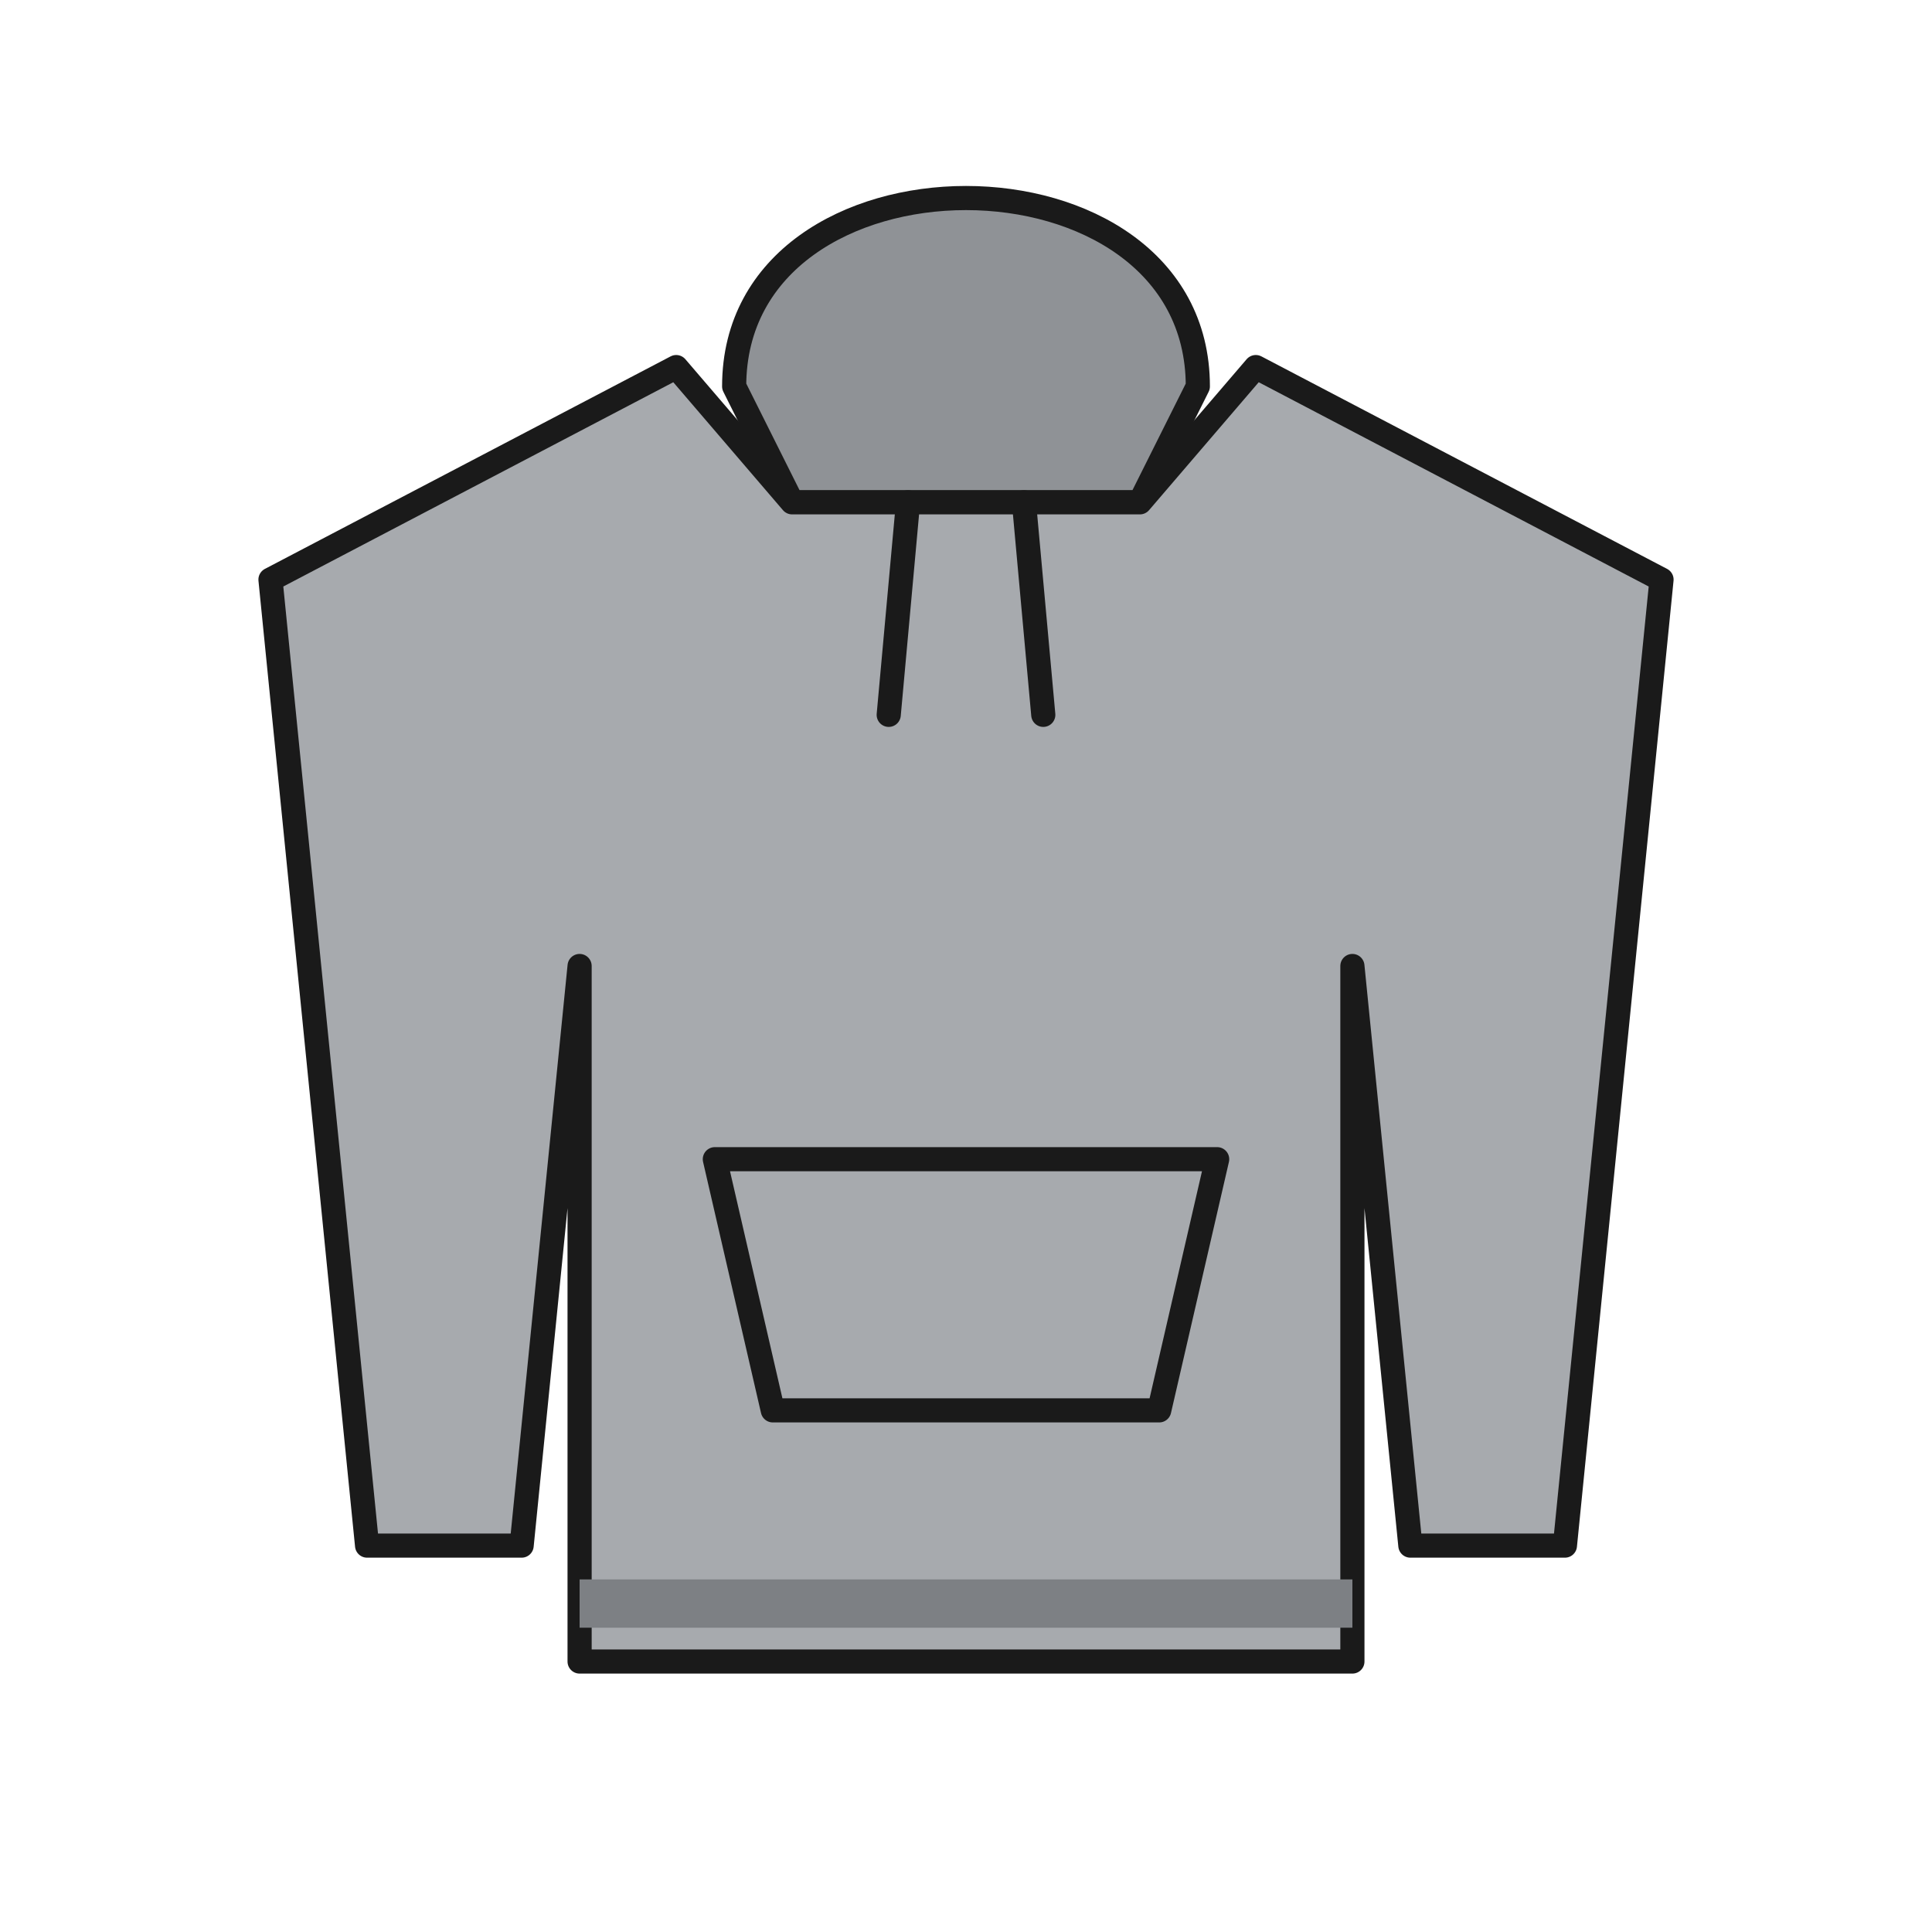
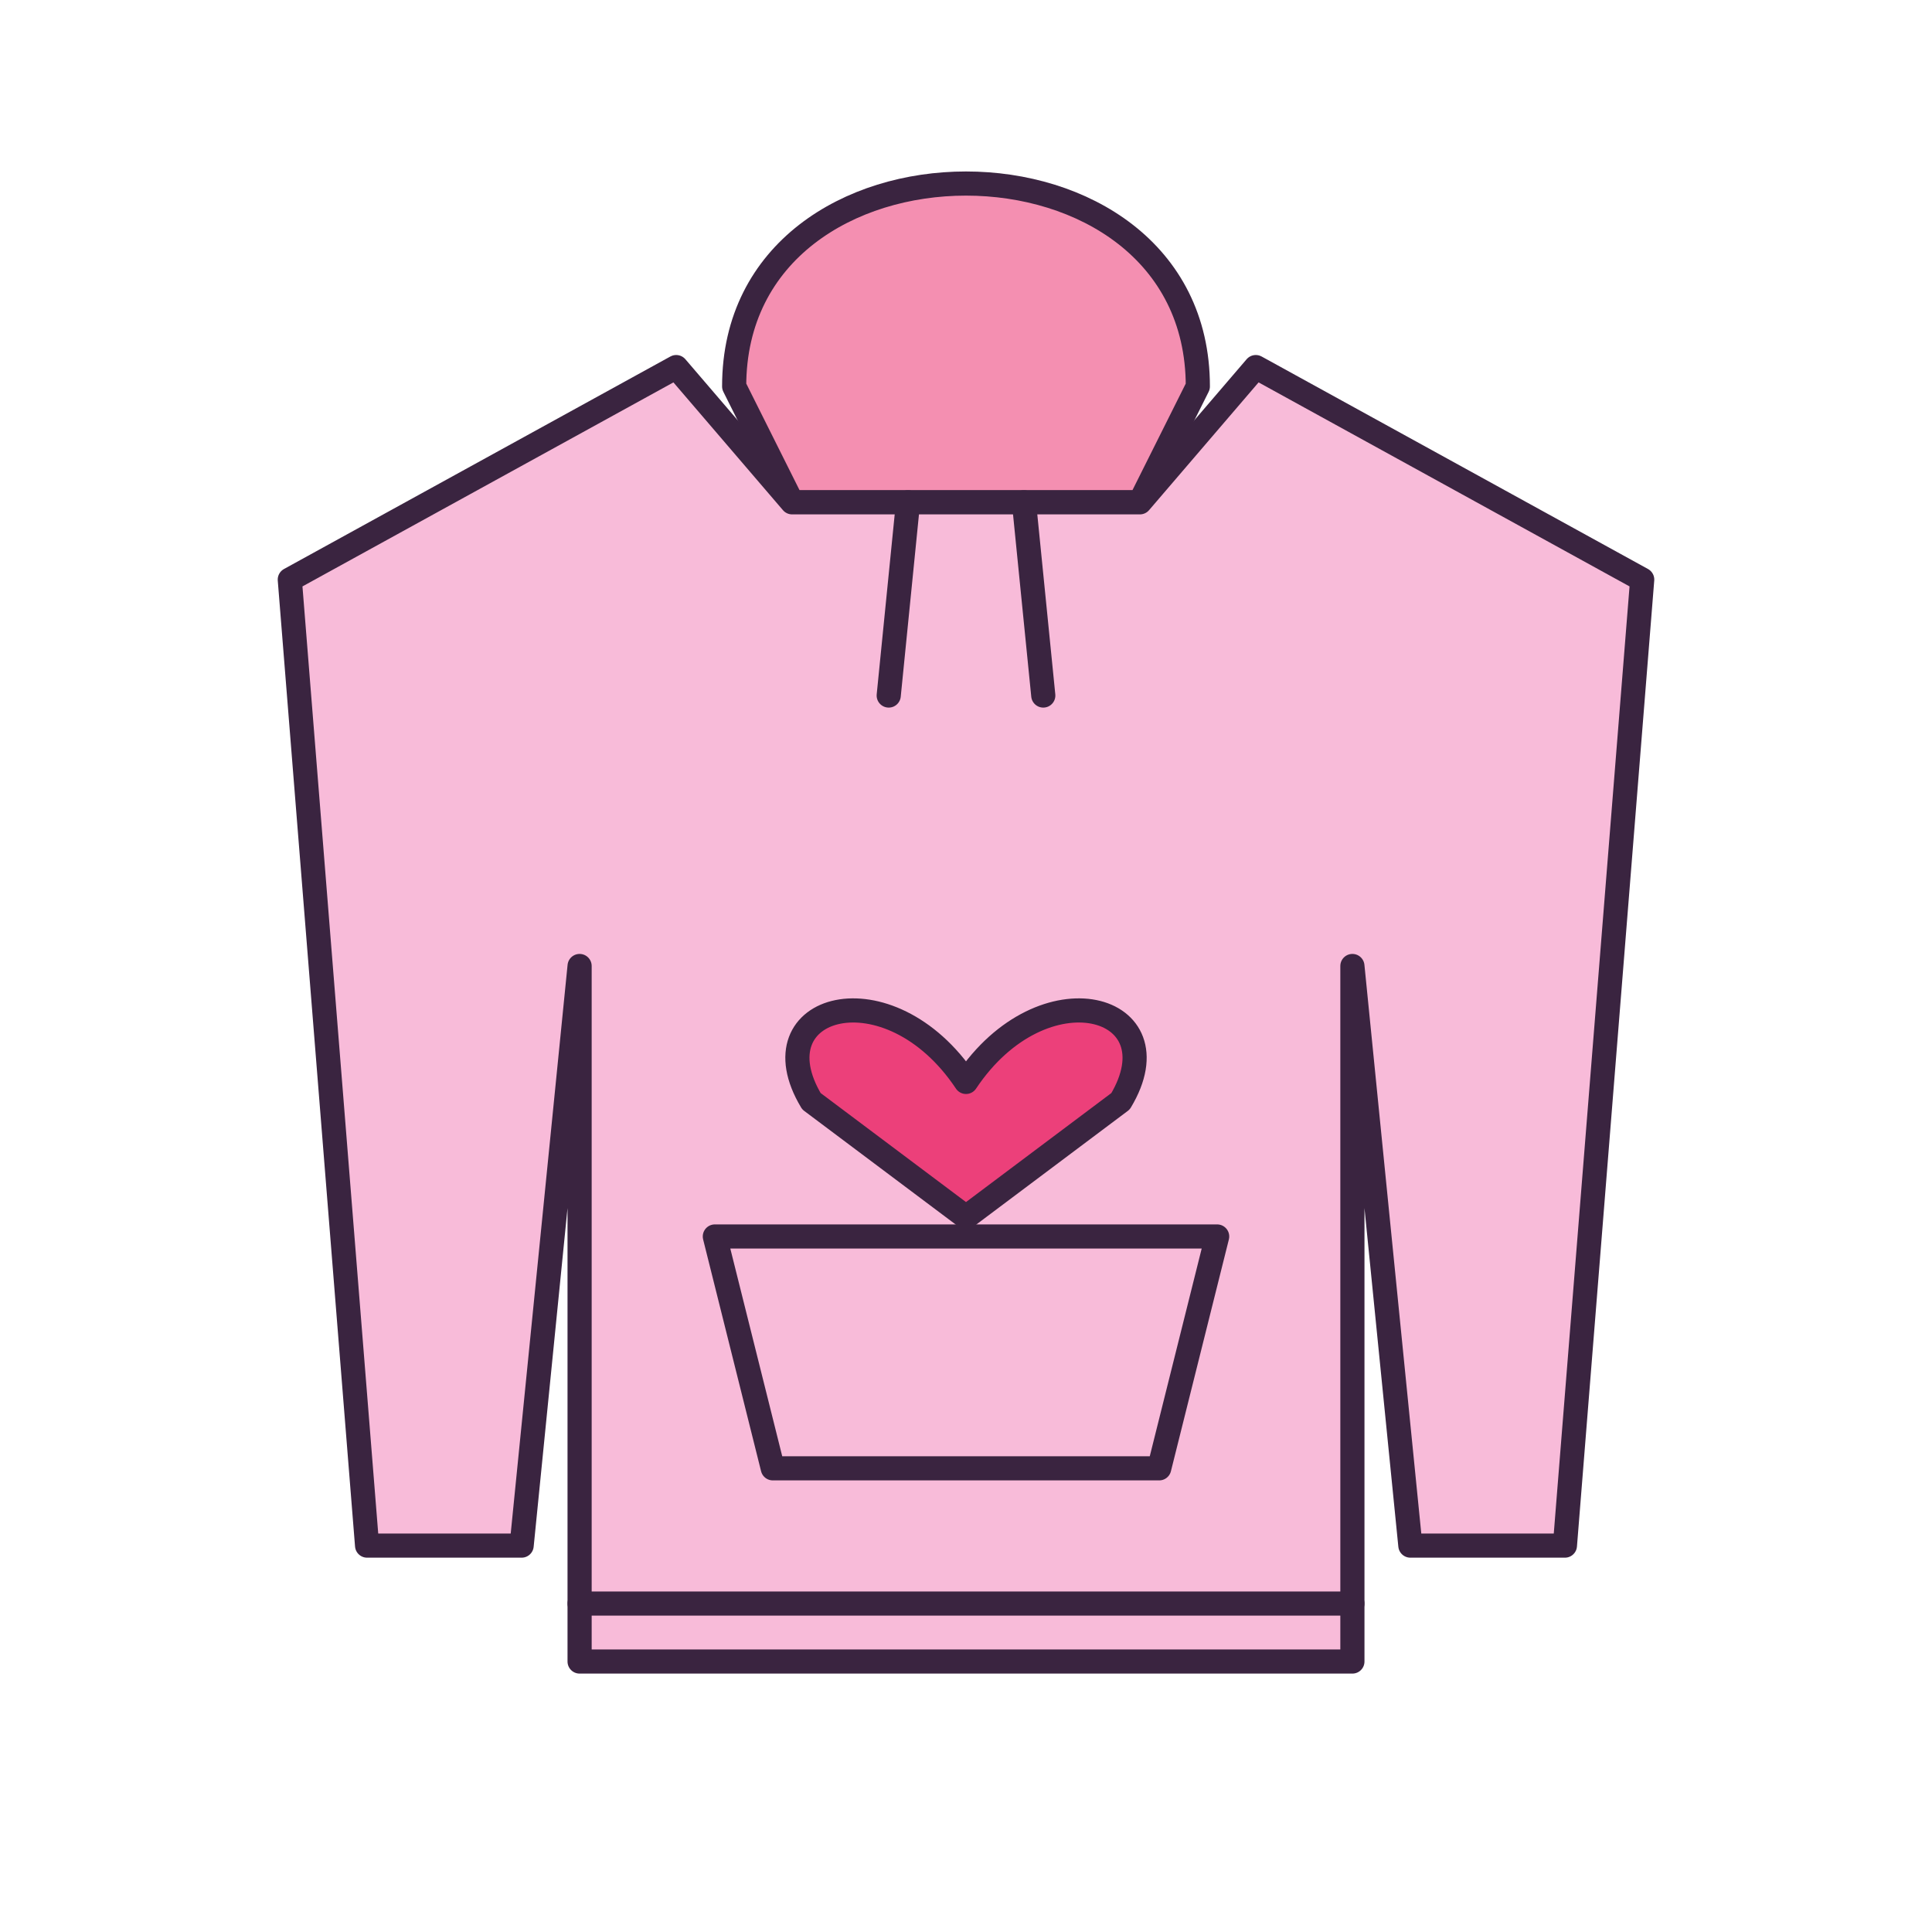
<svg xmlns="http://www.w3.org/2000/svg" viewBox="0 0 200 200">
-   <path d="M76 40 C76 14 124 14 124 40 L118 52 L82 52 Z" fill="#8f9296" stroke="#1a1a1a" stroke-width="2.5" stroke-linejoin="round" stroke-linecap="round" />
-   <path d="M70 38 L82 52 L118 52 L130 38 L172 60 L162 160 L146 160 L140 100 L140 172 L60 172 L60 100 L54 160 L38 160 L28 60 Z" fill="#a7aaae" stroke="#1a1a1a" stroke-width="2.5" stroke-linejoin="round" stroke-linecap="round" />
-   <path d="M74 120 L126 120 L120 146 L80 146 Z" fill="none" stroke="#1a1a1a" stroke-width="2.5" stroke-linejoin="round" stroke-linecap="round" />
-   <path d="M94 52 L92 74 M106 52 L108 74" stroke="#1a1a1a" stroke-width="2.5" stroke-linejoin="round" stroke-linecap="round" />
-   <path d="M60 166 L140 166" stroke="#7d8084" stroke-width="5" />
+   <path d="M76 40 C76 12 124 12 124 40 L118 52 L82 52 Z" fill="#f48fb1" stroke="#3a2440" stroke-width="2.5" stroke-linejoin="round" stroke-linecap="round" />
+   <path d="M70 38 L82 52 L118 52 L130 38 L170 60 L162 160 L146 160 L140 100 L140 172 L60 172 L60 100 L54 160 L38 160 L30 60 Z" fill="#f8bbd9" stroke="#3a2440" stroke-width="2.5" stroke-linejoin="round" stroke-linecap="round" />
+   <path d="M74 128 L126 128 L120 152 L80 152 Z" fill="none" stroke="#3a2440" stroke-width="2.5" stroke-linejoin="round" stroke-linecap="round" />
+   <path d="M94 52 L92 72 M106 52 L108 72" fill="none" stroke="#3a2440" stroke-width="2.5" stroke-linejoin="round" stroke-linecap="round" />
+   <path d="M100 112 C92 100 78 104 84 114 L100 126 L116 114 C122 104 108 100 100 112 Z" fill="#ec407a" stroke="#3a2440" stroke-width="2.5" stroke-linejoin="round" stroke-linecap="round" />
+   <path d="M60 166 L140 166" fill="none" stroke="#3a2440" stroke-width="2.5" stroke-linejoin="round" stroke-linecap="round" />
</svg>
